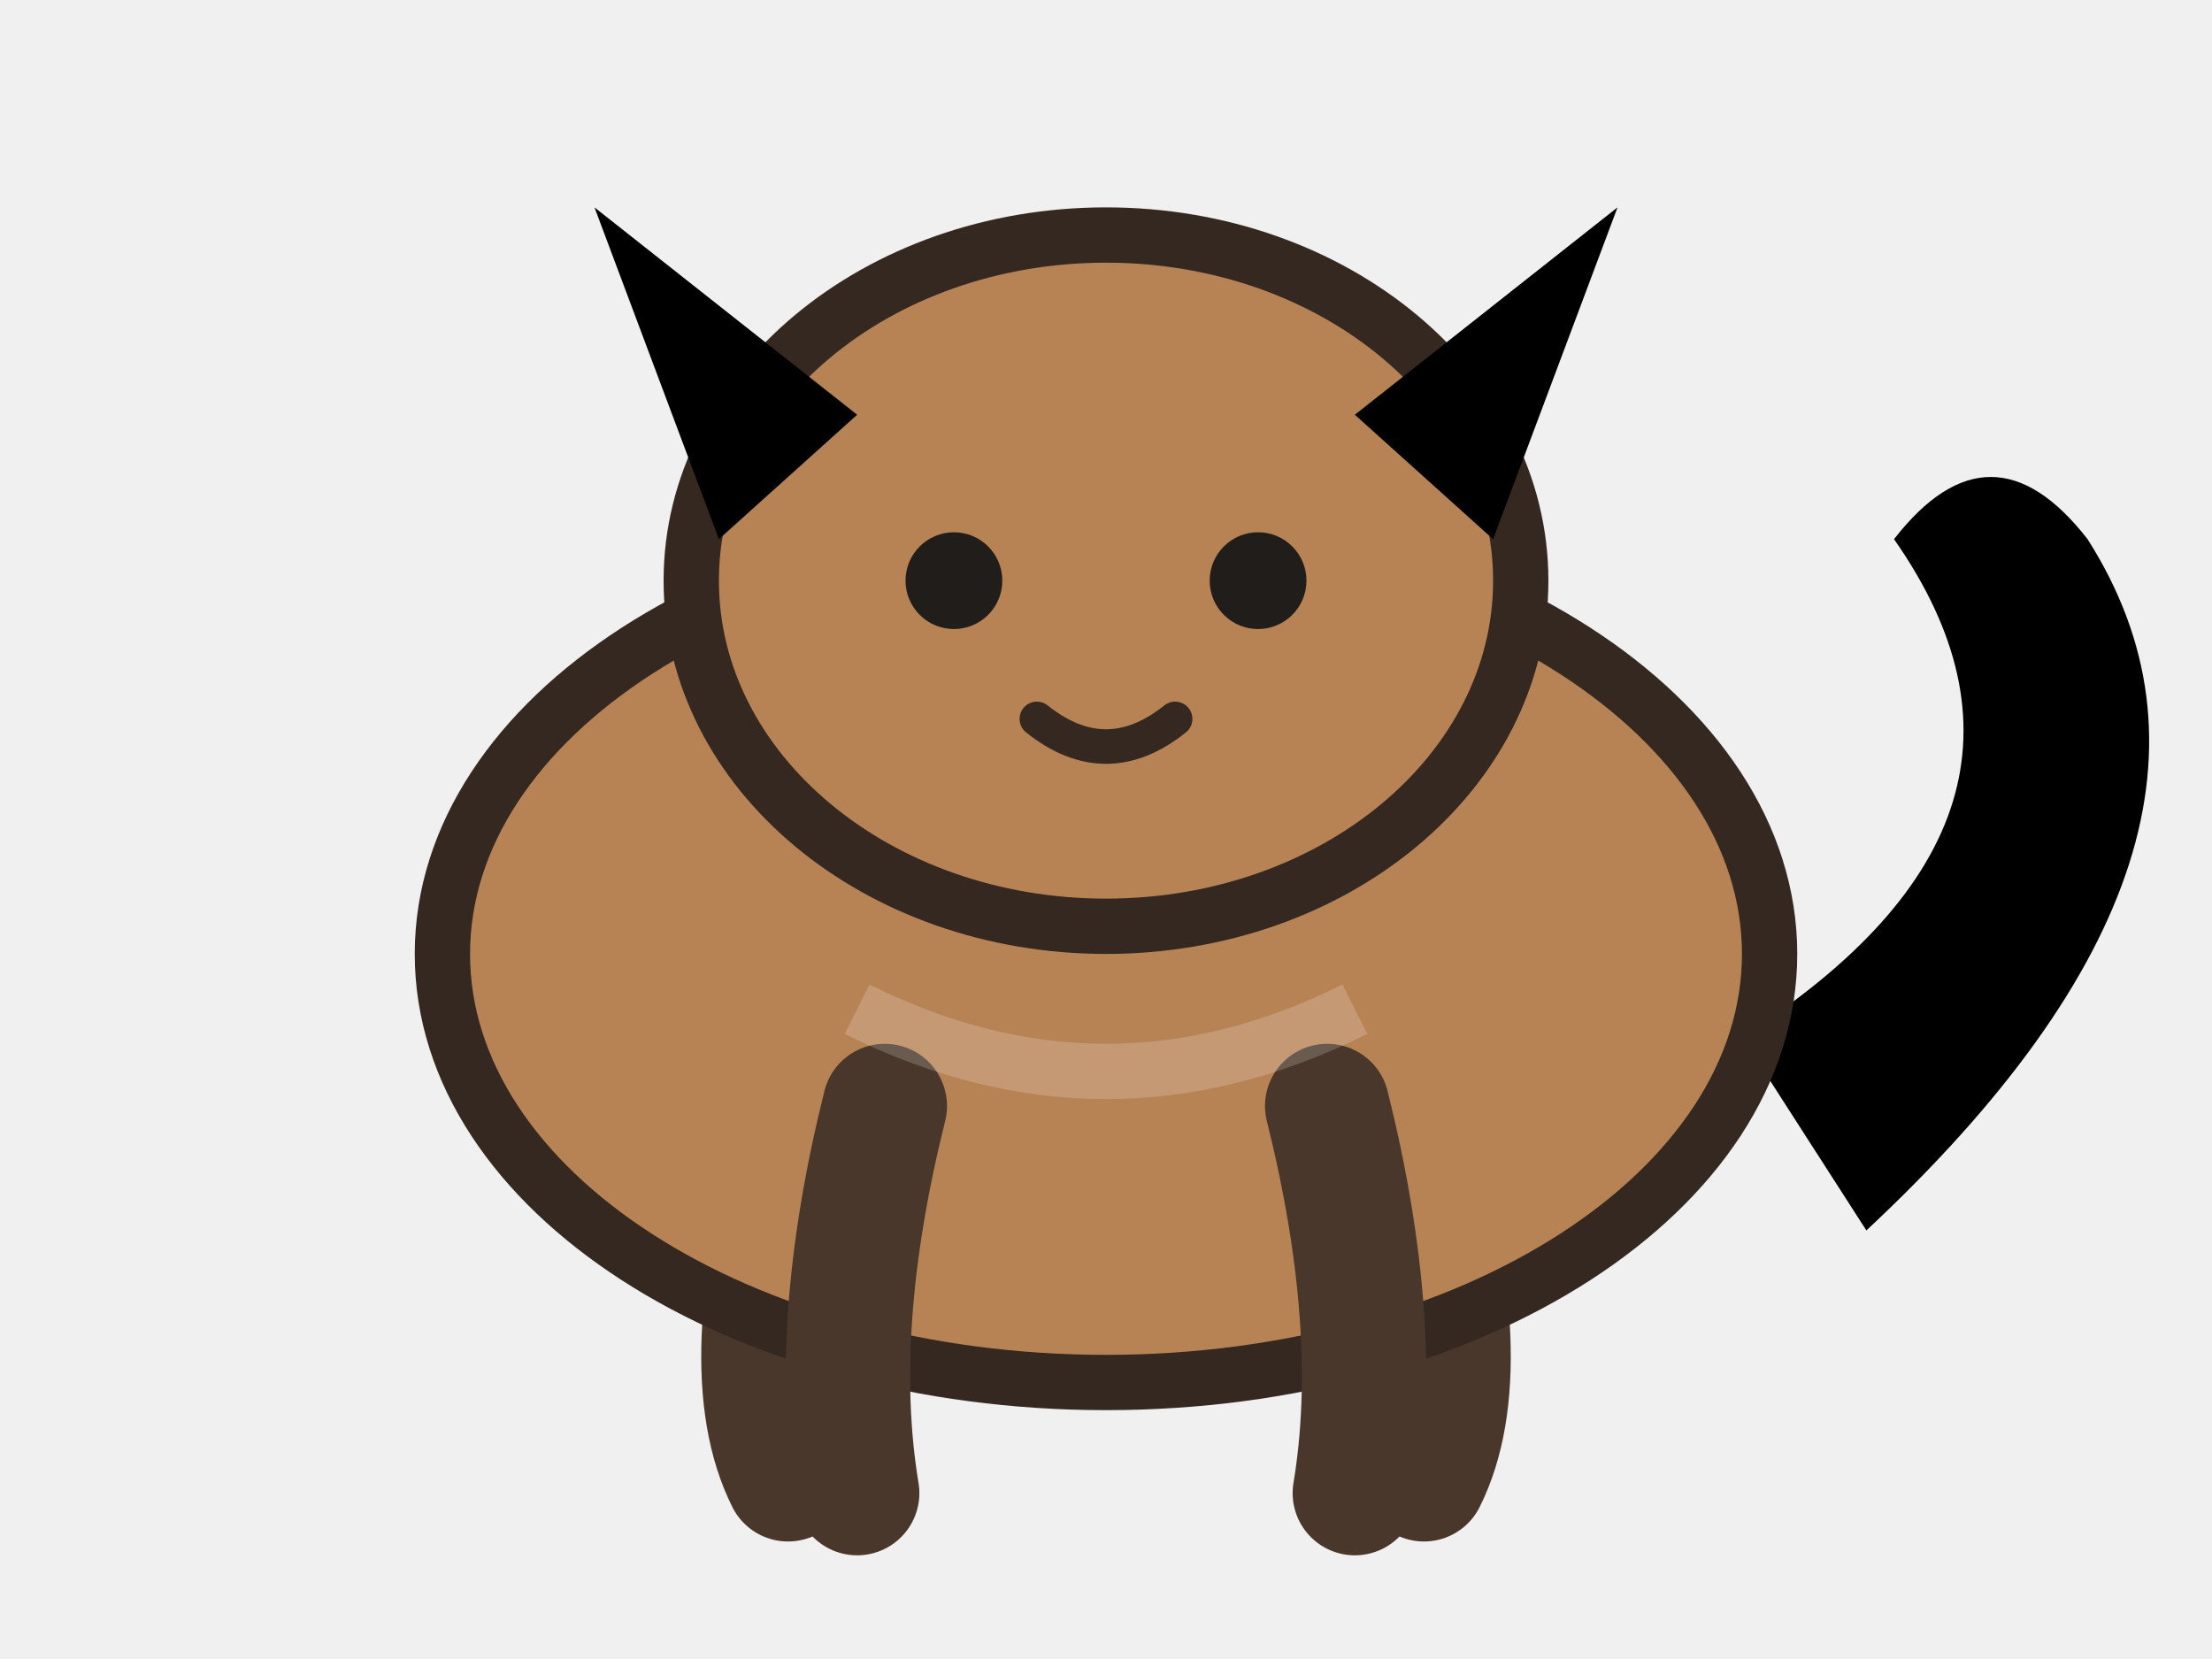
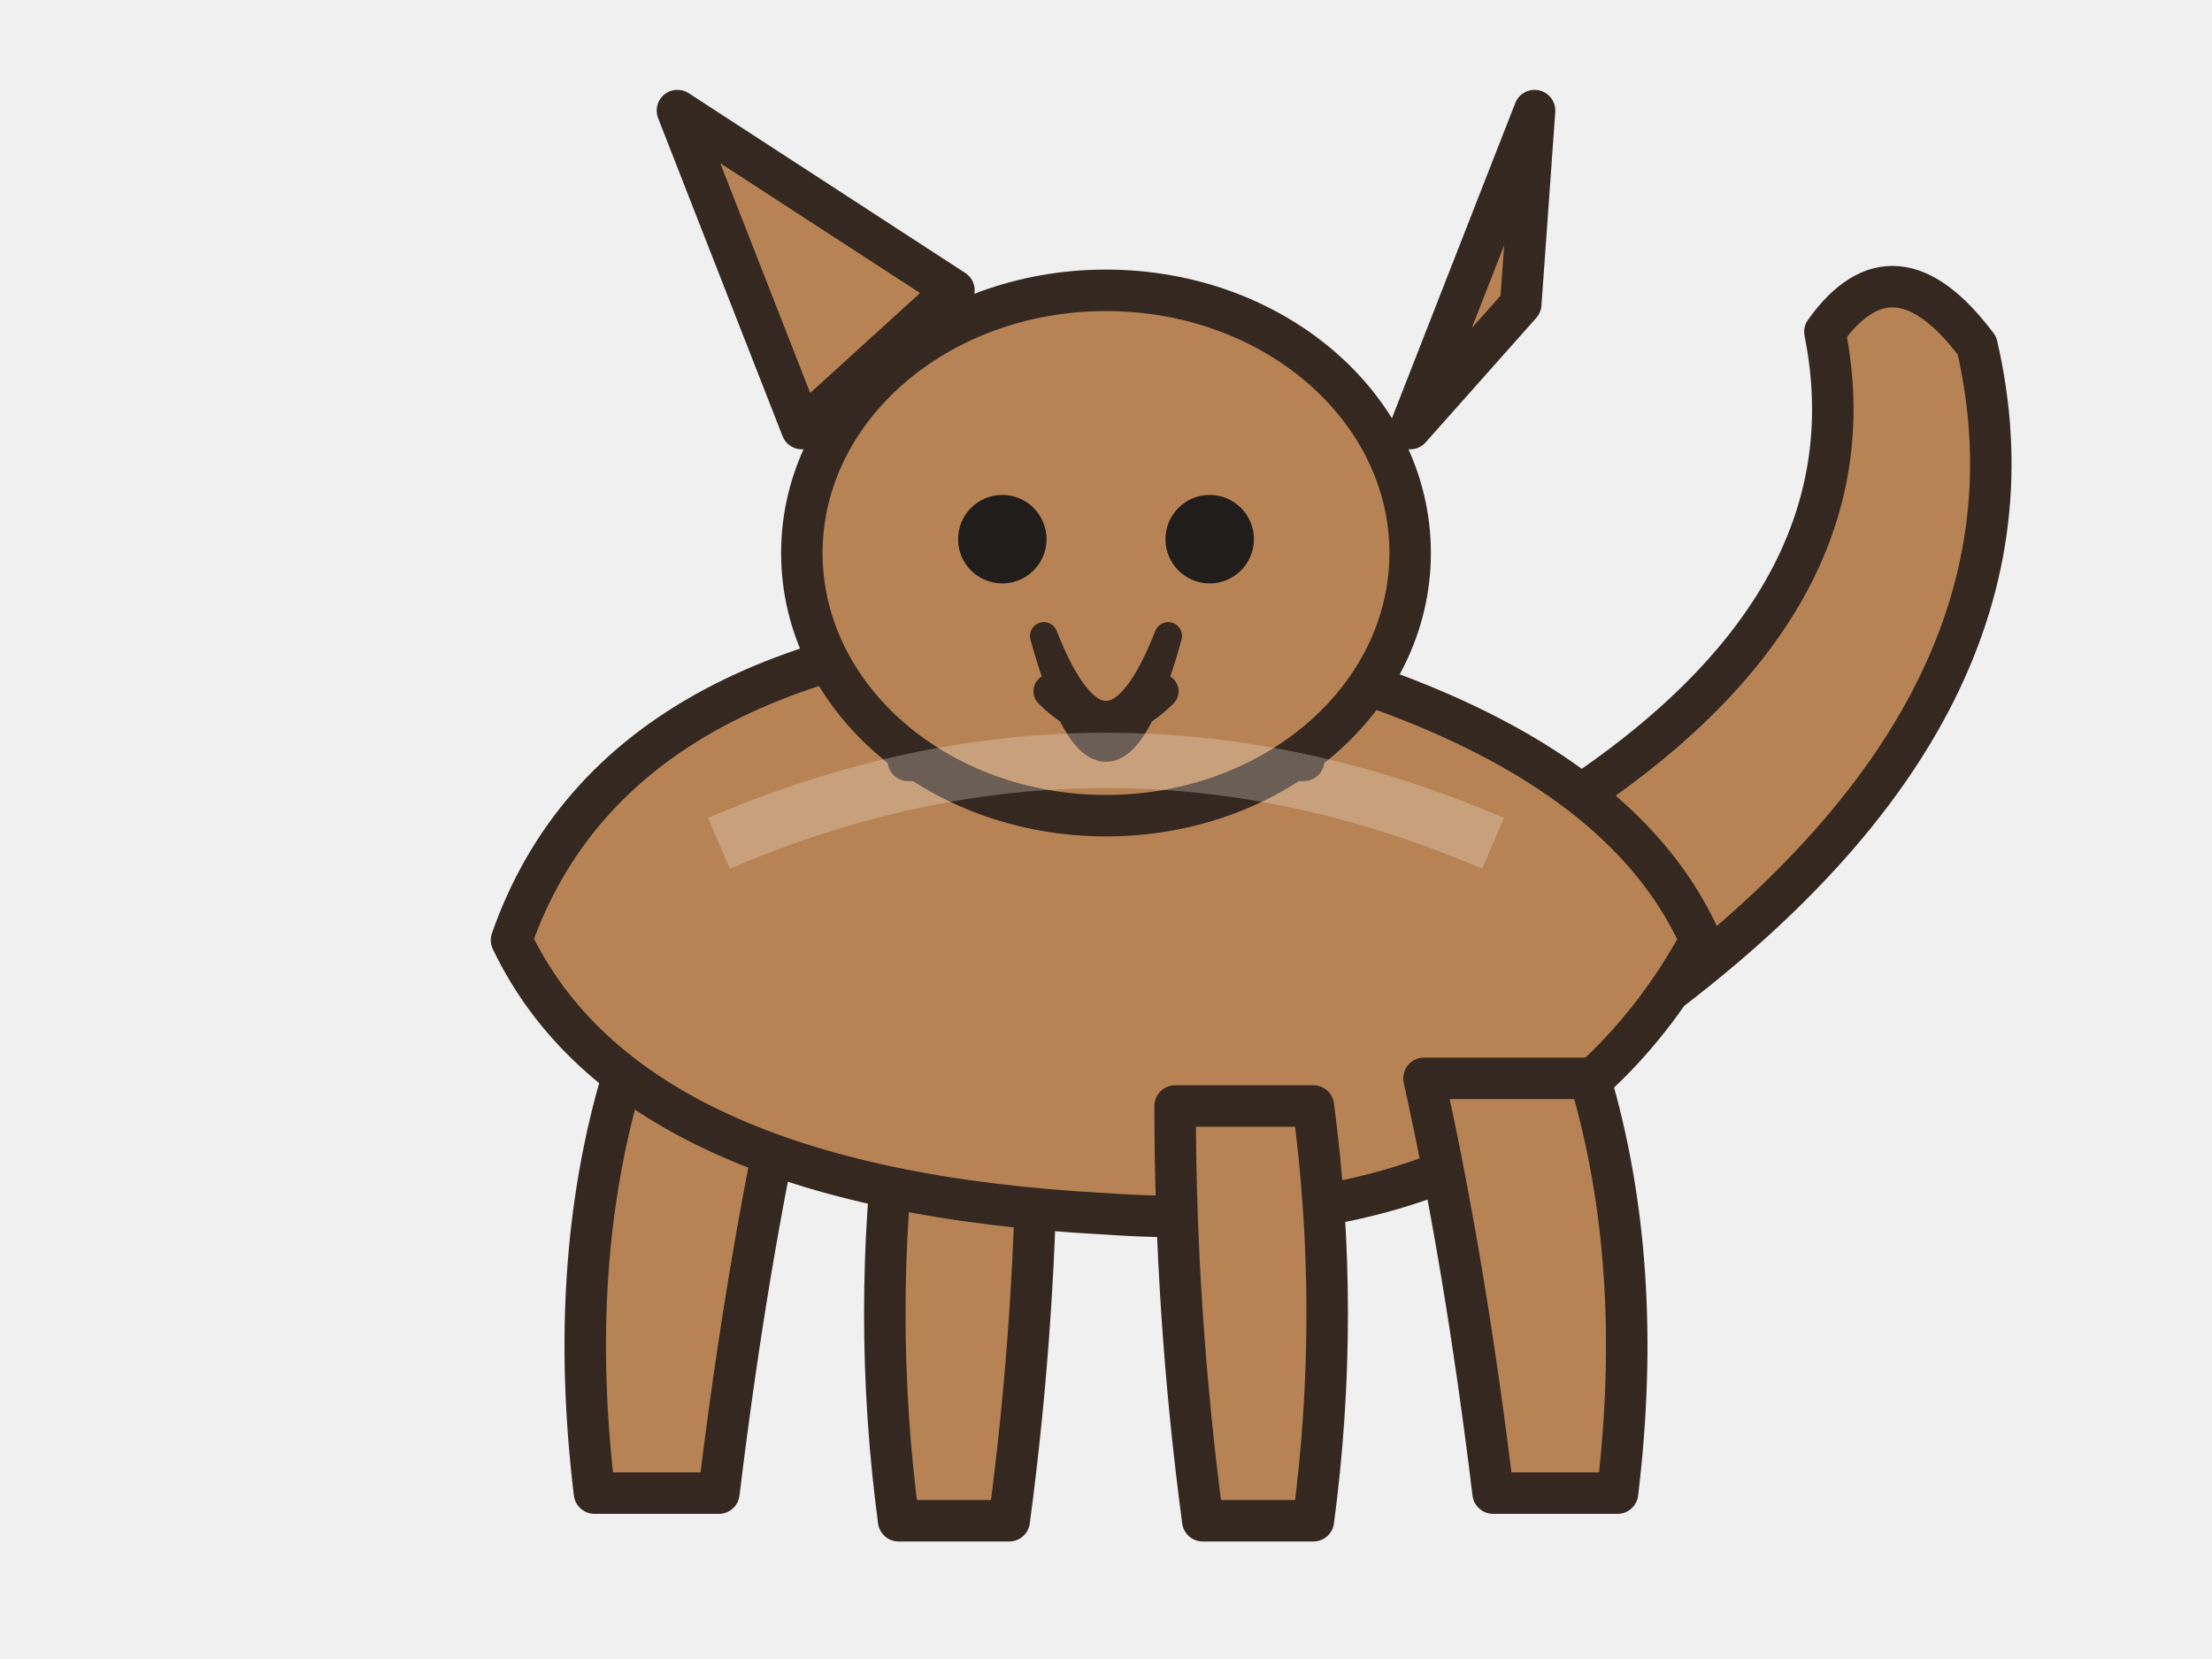
<svg xmlns="http://www.w3.org/2000/svg" viewBox="0 0 160 120" role="img" aria-label="cat pet master artwork">
  <g id="pet-root">
    <g id="tail">
-       <path d="M135 89 Q165 61 151 39 Q144 30 137 39 Q151 59 126 75" />
+       <path d="M119 73 Q149 51 143 25 Q137 17 132 24 Q136 44 112 59 Z" fill="#b78355" stroke="#342820" stroke-width="3" stroke-linejoin="round" />
    </g>
    <g id="hind-legs">
-       <path d="M58 82 Q53 99 57 107" fill="none" stroke="#49372b" stroke-width="9" stroke-linecap="round" />
-       <path d="M102 82 Q107 99 103 107" fill="none" stroke="#49372b" stroke-width="9" stroke-linecap="round" />
+       <path d="M45 78 Q41 91.5 43 108.0 L52 108.0 Q54 91.5 57 78 Z" fill="#b78355" stroke="#342820" stroke-width="3" stroke-linejoin="round" />
+       <path d="M65 80 Q63 95.0 65 110.0 L73 110.0 Q75 95.0 75 80 Z" fill="#b78355" stroke="#342820" stroke-width="3" stroke-linejoin="round" />
    </g>
    <g id="body">
-       <ellipse cx="80" cy="69" rx="48" ry="31" fill="#b78355" stroke="#342820" stroke-width="4" />
+       <path d="M 37 68 Q 44.7 46.0 80 44.9 Q 115.3 50.8 123 68 Q 111.0 90.0 80 87.8 Q 45.6 86.0 37 68 Z" fill="#b78355" stroke="#342820" stroke-width="3" stroke-linejoin="round" />
    </g>
    <g id="front-legs">
-       <path d="M64 80 Q60 96 62 108" fill="none" stroke="#49372b" stroke-width="9" stroke-linecap="round" />
-       <path d="M96 80 Q100 96 98 108" fill="none" stroke="#49372b" stroke-width="9" stroke-linecap="round" />
+       <path d="M85 80 Q85 95.0 87 110.0 L95 110.0 Q97 95.0 95 80 Z" fill="#b78355" stroke="#342820" stroke-width="3" stroke-linejoin="round" />
+       <path d="M103 78 Q106 91.5 108 108.0 L117 108.0 Q119 91.5 115 78 Z" fill="#b78355" stroke="#342820" stroke-width="3" stroke-linejoin="round" />
    </g>
    <g id="neck">
-       <path d="M60 54 Q62 33 80 29 Q98 33 100 54" fill="#b78355" stroke="#342820" stroke-width="4" />
+       <path d="M 65.7 55 Q 67.9 36.0 80 36.0 Q 92.1 36.0 94.3 55 Z" fill="#b78355" stroke="#342820" stroke-width="3" stroke-linejoin="round" />
    </g>
    <g id="head">
-       <ellipse cx="80" cy="42" rx="30" ry="25" fill="#b78355" stroke="#342820" stroke-width="4" />
-       <path d="M52 39 L43 15 L62 30 Z" />
-       <path d="M108 39 L117 15 L98 30 Z" />
+       <ellipse cx="80" cy="40" rx="22" ry="19" fill="#b78355" stroke="#342820" stroke-width="3" />
+       <path d="M58 31 L49 8 L69 21 Z" fill="#b78355" stroke="#342820" stroke-width="3" stroke-linejoin="round" />
+       <path d="M102 31 L111 8 L110 22 Z" fill="#b78355" stroke="#342820" stroke-width="3" stroke-linejoin="round" />
+       <path d="M 75.5 46 Q80 57.4 84.5 46 Q80 62.2 75.5 46 Z" fill="#d7b89a" stroke="#342820" stroke-width="2" stroke-linejoin="round" />
    </g>
    <g id="face">
-       <circle cx="69" cy="42" r="3.5" fill="#211d1b" />
-       <circle cx="91" cy="42" r="3.5" fill="#211d1b" />
-       <path d="M75 52 Q80 56 85 52" fill="none" stroke="#342820" stroke-width="2.5" stroke-linecap="round" />
+       <circle cx="72.5" cy="39" r="3.2" fill="#211d1b" />
+       <circle cx="87.5" cy="39" r="3.2" fill="#211d1b" />
+       <path d="M76 50 Q80 54 84 50" fill="none" stroke="#342820" stroke-width="2.5" stroke-linecap="round" />
    </g>
    <g id="species-surface">
-    
-   </g>
-     <g id="markings">
-       <path d="M62 73 Q80 82 98 73" fill="none" stroke="#ffffff" stroke-opacity=".18" stroke-width="4" />
+       <path d="M52 61 Q80 49 108 61" fill="none" stroke="#f4eadf" stroke-width="4" opacity=".28" />
    </g>
+     <g id="markings" />
  </g>
</svg>
